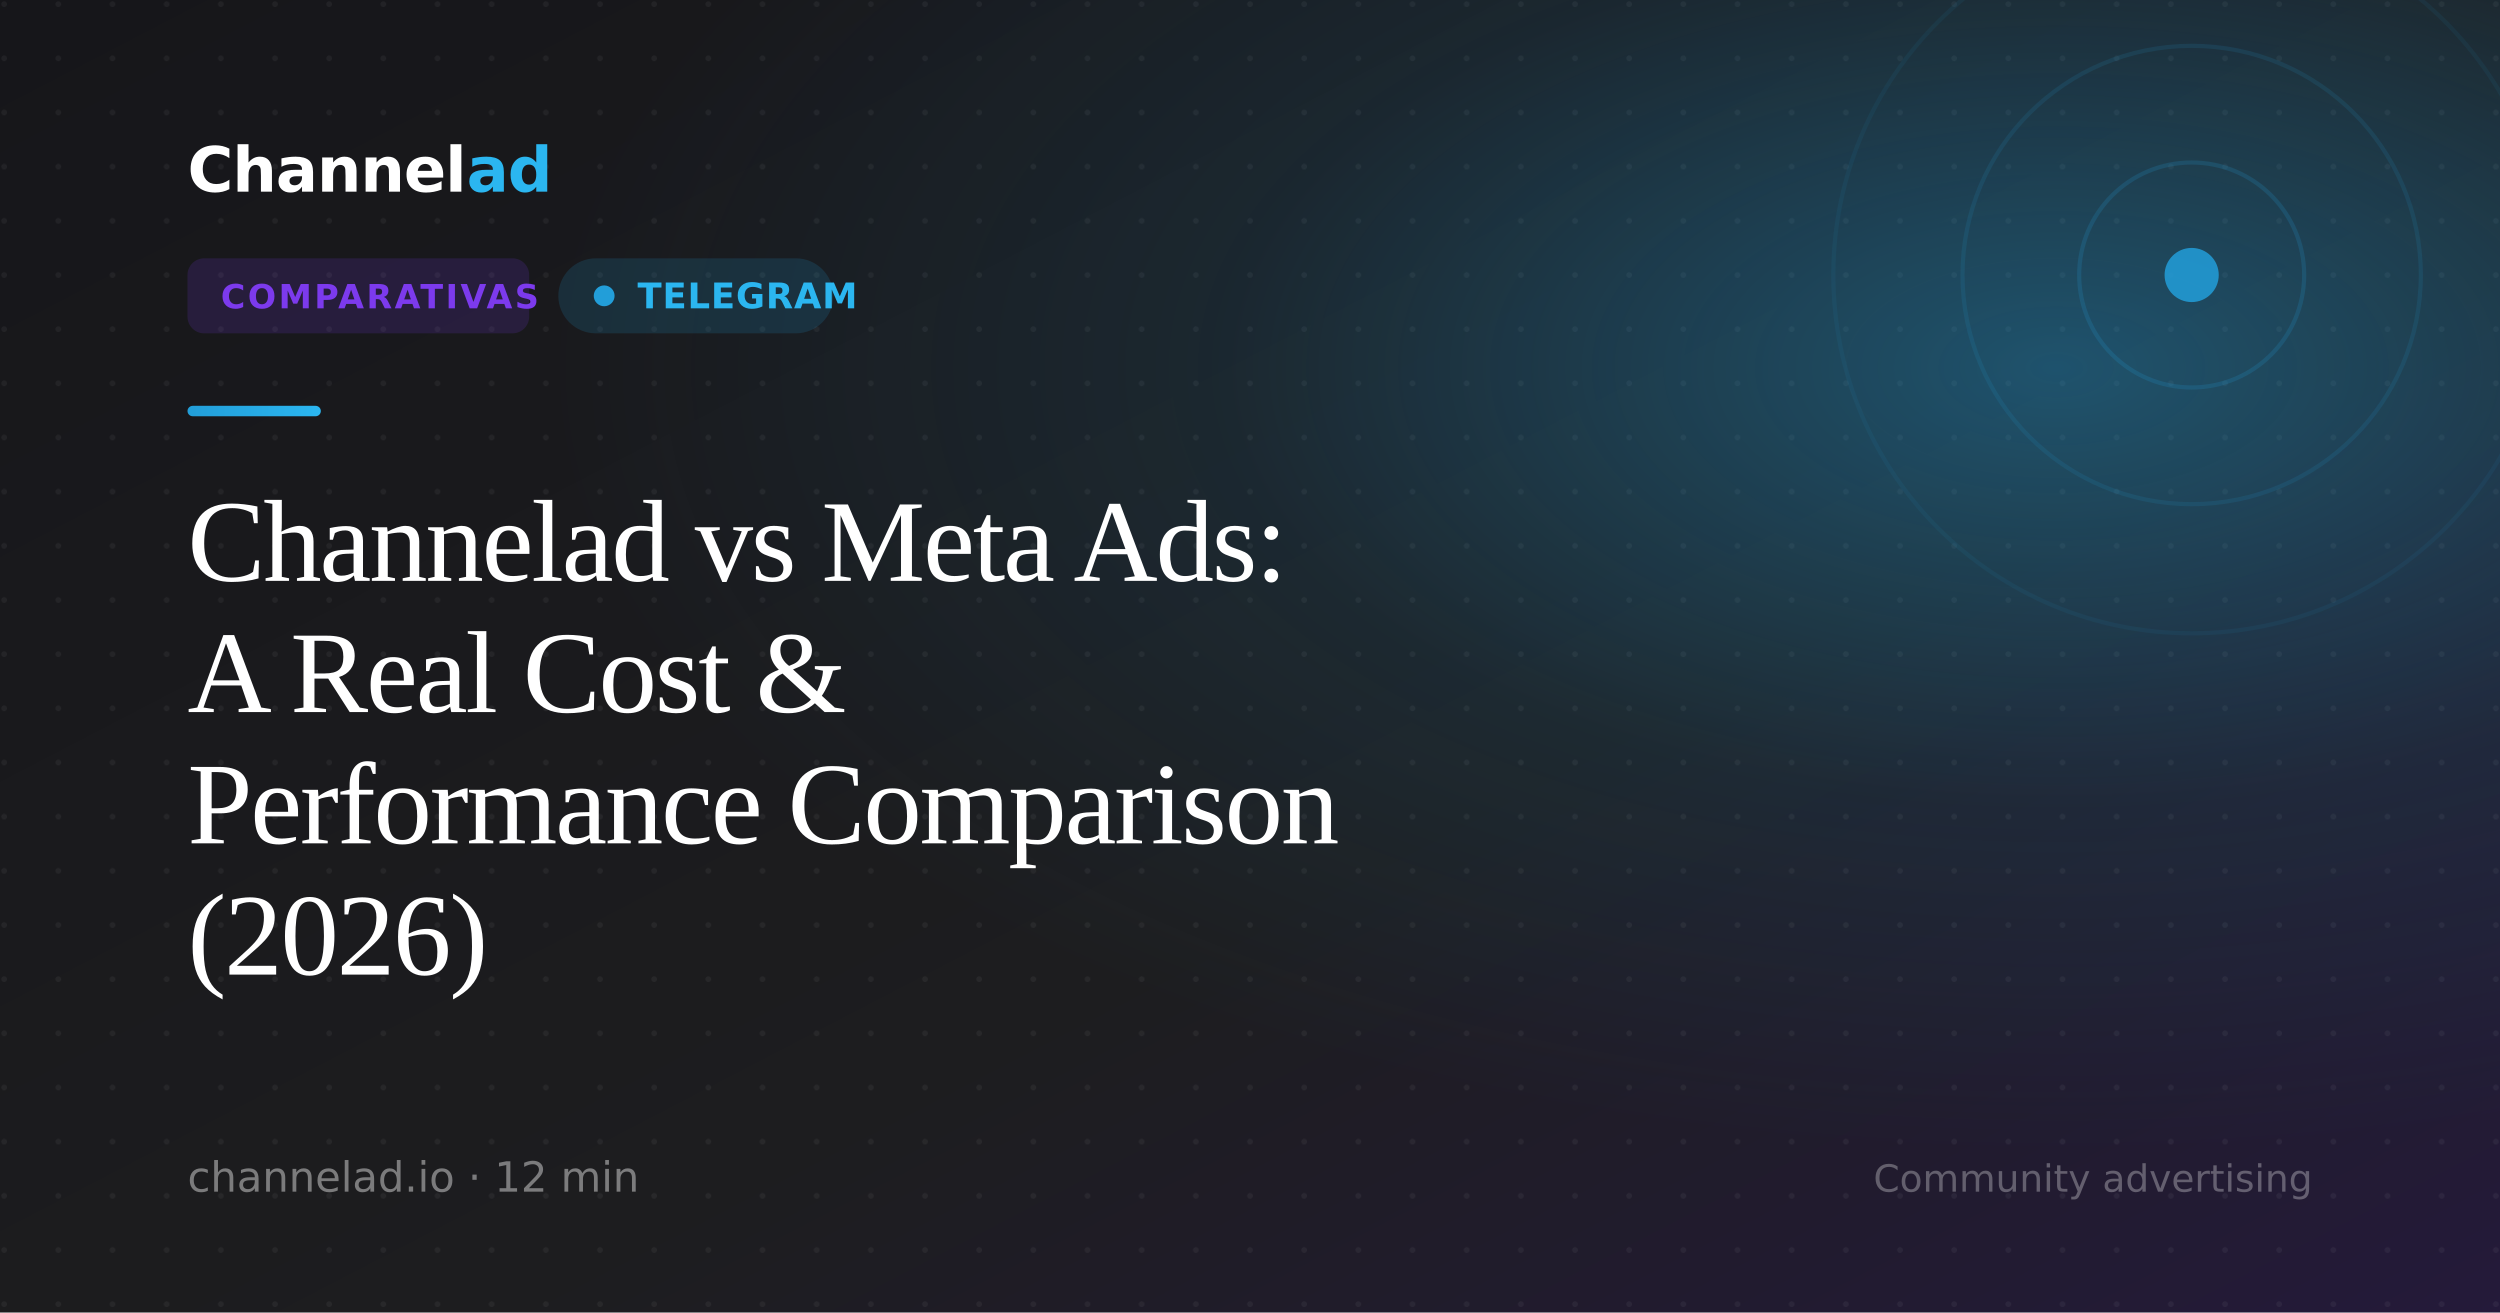
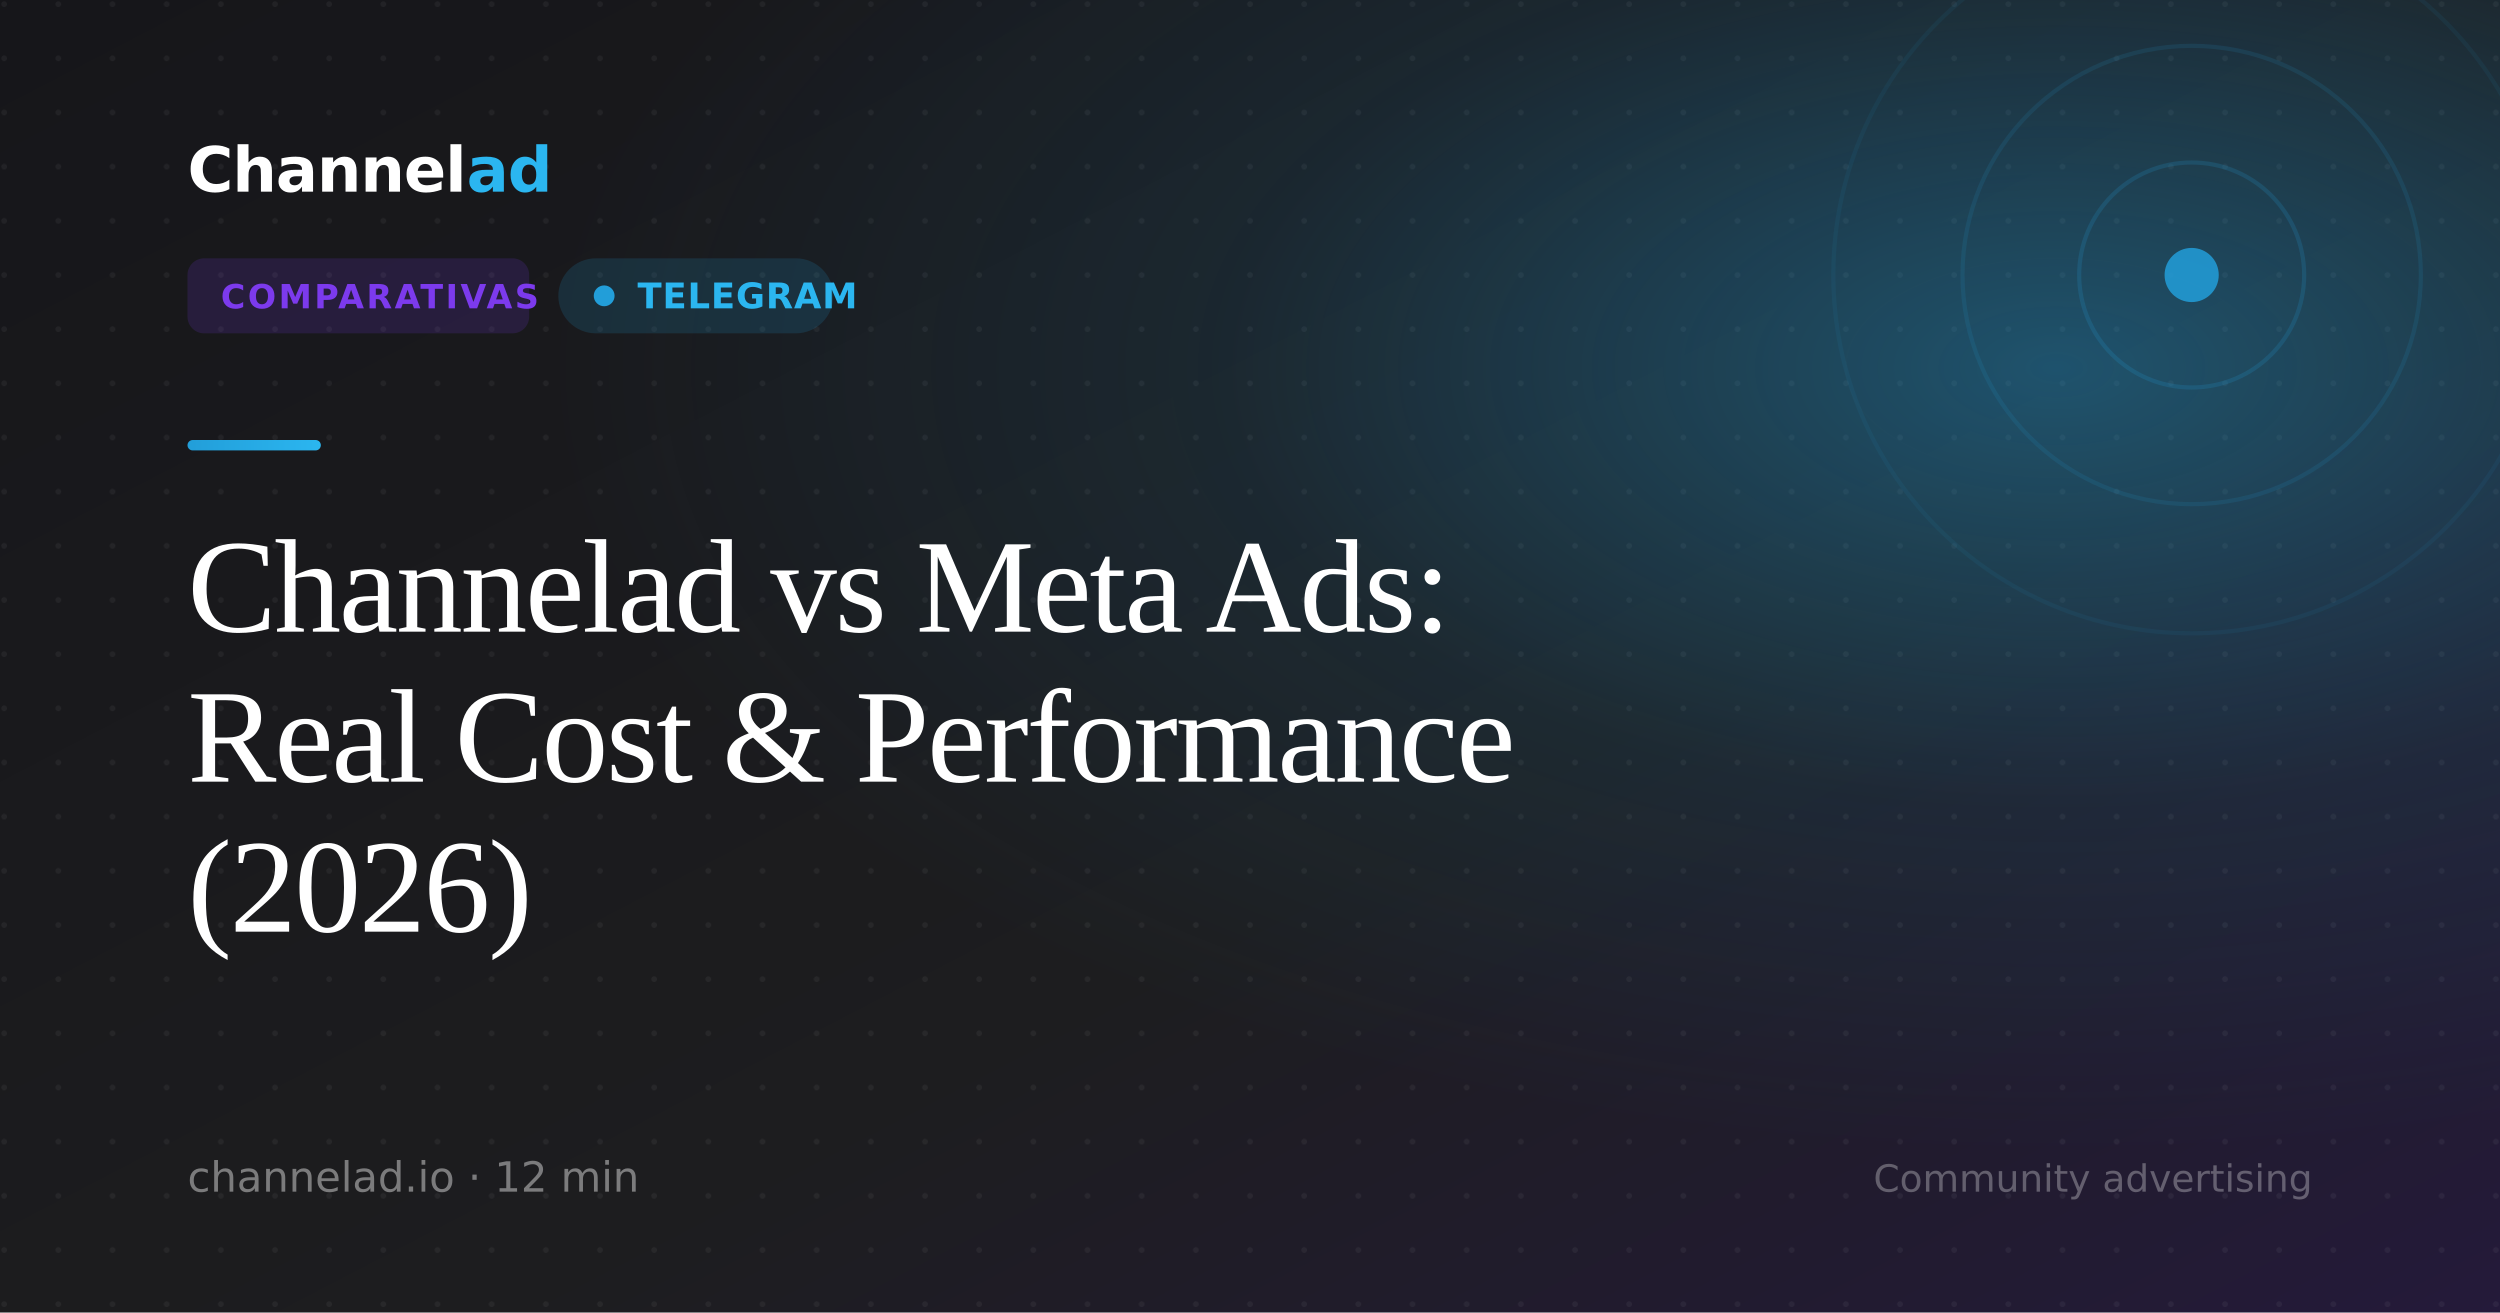
<svg xmlns="http://www.w3.org/2000/svg" width="1200" height="630" viewBox="0 0 1200 630">
  <defs>
    <linearGradient id="bg" x1="0" y1="0" x2="1" y2="1">
      <stop offset="0%" stop-color="#16161a" />
      <stop offset="60%" stop-color="#1D1D1F" />
      <stop offset="100%" stop-color="#241a3a" />
    </linearGradient>
    <radialGradient id="glow" cx="0.82" cy="0.28" r="0.6">
      <stop offset="0%" stop-color="#229ED9" stop-opacity="0.42" />
      <stop offset="55%" stop-color="#229ED9" stop-opacity="0.10" />
      <stop offset="100%" stop-color="#229ED9" stop-opacity="0" />
    </radialGradient>
    <linearGradient id="accent" x1="0" y1="0" x2="1" y2="0">
      <stop offset="0%" stop-color="#229ED9" />
      <stop offset="100%" stop-color="#2bb6f0" />
    </linearGradient>
    <pattern id="dots" width="26" height="26" patternUnits="userSpaceOnUse">
      <circle cx="2" cy="2" r="1.4" fill="#ffffff" opacity="0.05" />
    </pattern>
  </defs>
  <rect width="1200" height="630" fill="url(#bg)" />
  <rect width="1200" height="630" fill="url(#dots)" />
  <rect width="1200" height="630" fill="url(#glow)" />
  <g transform="translate(1052,132)" fill="none" stroke="#229ED9" stroke-opacity="0.18">
    <circle r="54" stroke-width="2" />
    <circle r="110" stroke-width="2" stroke-opacity="0.12" />
    <circle r="172" stroke-width="2" stroke-opacity="0.07" />
  </g>
  <circle cx="1052" cy="132" r="13" fill="#229ED9" opacity="0.85" />
  <text x="90" y="92" font-family="DejaVu Sans, Verdana, sans-serif" font-size="30" font-weight="700" fill="#ffffff" letter-spacing="-0.5">Channel<tspan fill="#2bb6f0">ad</tspan>
  </text>
  <g transform="translate(90,150)">
    <rect x="0" y="-26" width="164" height="36" rx="8" fill="#7C3AED" opacity="0.16" />
    <text x="16" y="-2" font-family="DejaVu Sans, Verdana, sans-serif" font-size="16" font-weight="700" fill="#7C3AED" letter-spacing="1.2">COMPARATIVAS</text>
  </g>
  <g transform="translate(268,150)">
    <rect x="0" y="-26" width="132" height="36" rx="18" fill="#229ED9" opacity="0.16" />
    <circle cx="22" cy="-8" r="5" fill="#229ED9" />
    <text x="38" y="-2" font-family="DejaVu Sans, Verdana, sans-serif" font-size="17" font-weight="700" fill="#2bb6f0" letter-spacing="0.4">TELEGRAM</text>
  </g>
-   <rect x="90" y="194.8" width="64" height="5" rx="2.5" fill="url(#accent)" />
-   <text x="90" y="278.8" font-family="Georgia, 'Times New Roman', serif" font-size="56" font-weight="400" fill="#ffffff" letter-spacing="-1">
+   <rect x="90" y="211.2" width="64" height="5" rx="2.5" fill="url(#accent)" />
+   <text x="90" y="303.2" font-family="Georgia, 'Times New Roman', serif" font-size="64" font-weight="400" fill="#ffffff" letter-spacing="-1">
    <tspan x="90" dy="0">Channelad vs Meta Ads:</tspan>
-     <tspan x="90" dy="63">A Real Cost &amp;</tspan>
-     <tspan x="90" dy="63">Performance Comparison</tspan>
-     <tspan x="90" dy="63">(2026)</tspan>
+     <tspan x="90" dy="72">Real Cost &amp; Performance</tspan>
+     <tspan x="90" dy="72">(2026)</tspan>
  </text>
  <text x="90" y="572" font-family="DejaVu Sans, Verdana, sans-serif" font-size="20" fill="#ffffff" opacity="0.42">channelad.io  ·  12 min</text>
  <text x="1110" y="572" text-anchor="end" font-family="DejaVu Sans, Verdana, sans-serif" font-size="18" fill="#ffffff" opacity="0.30">Community advertising</text>
</svg>
